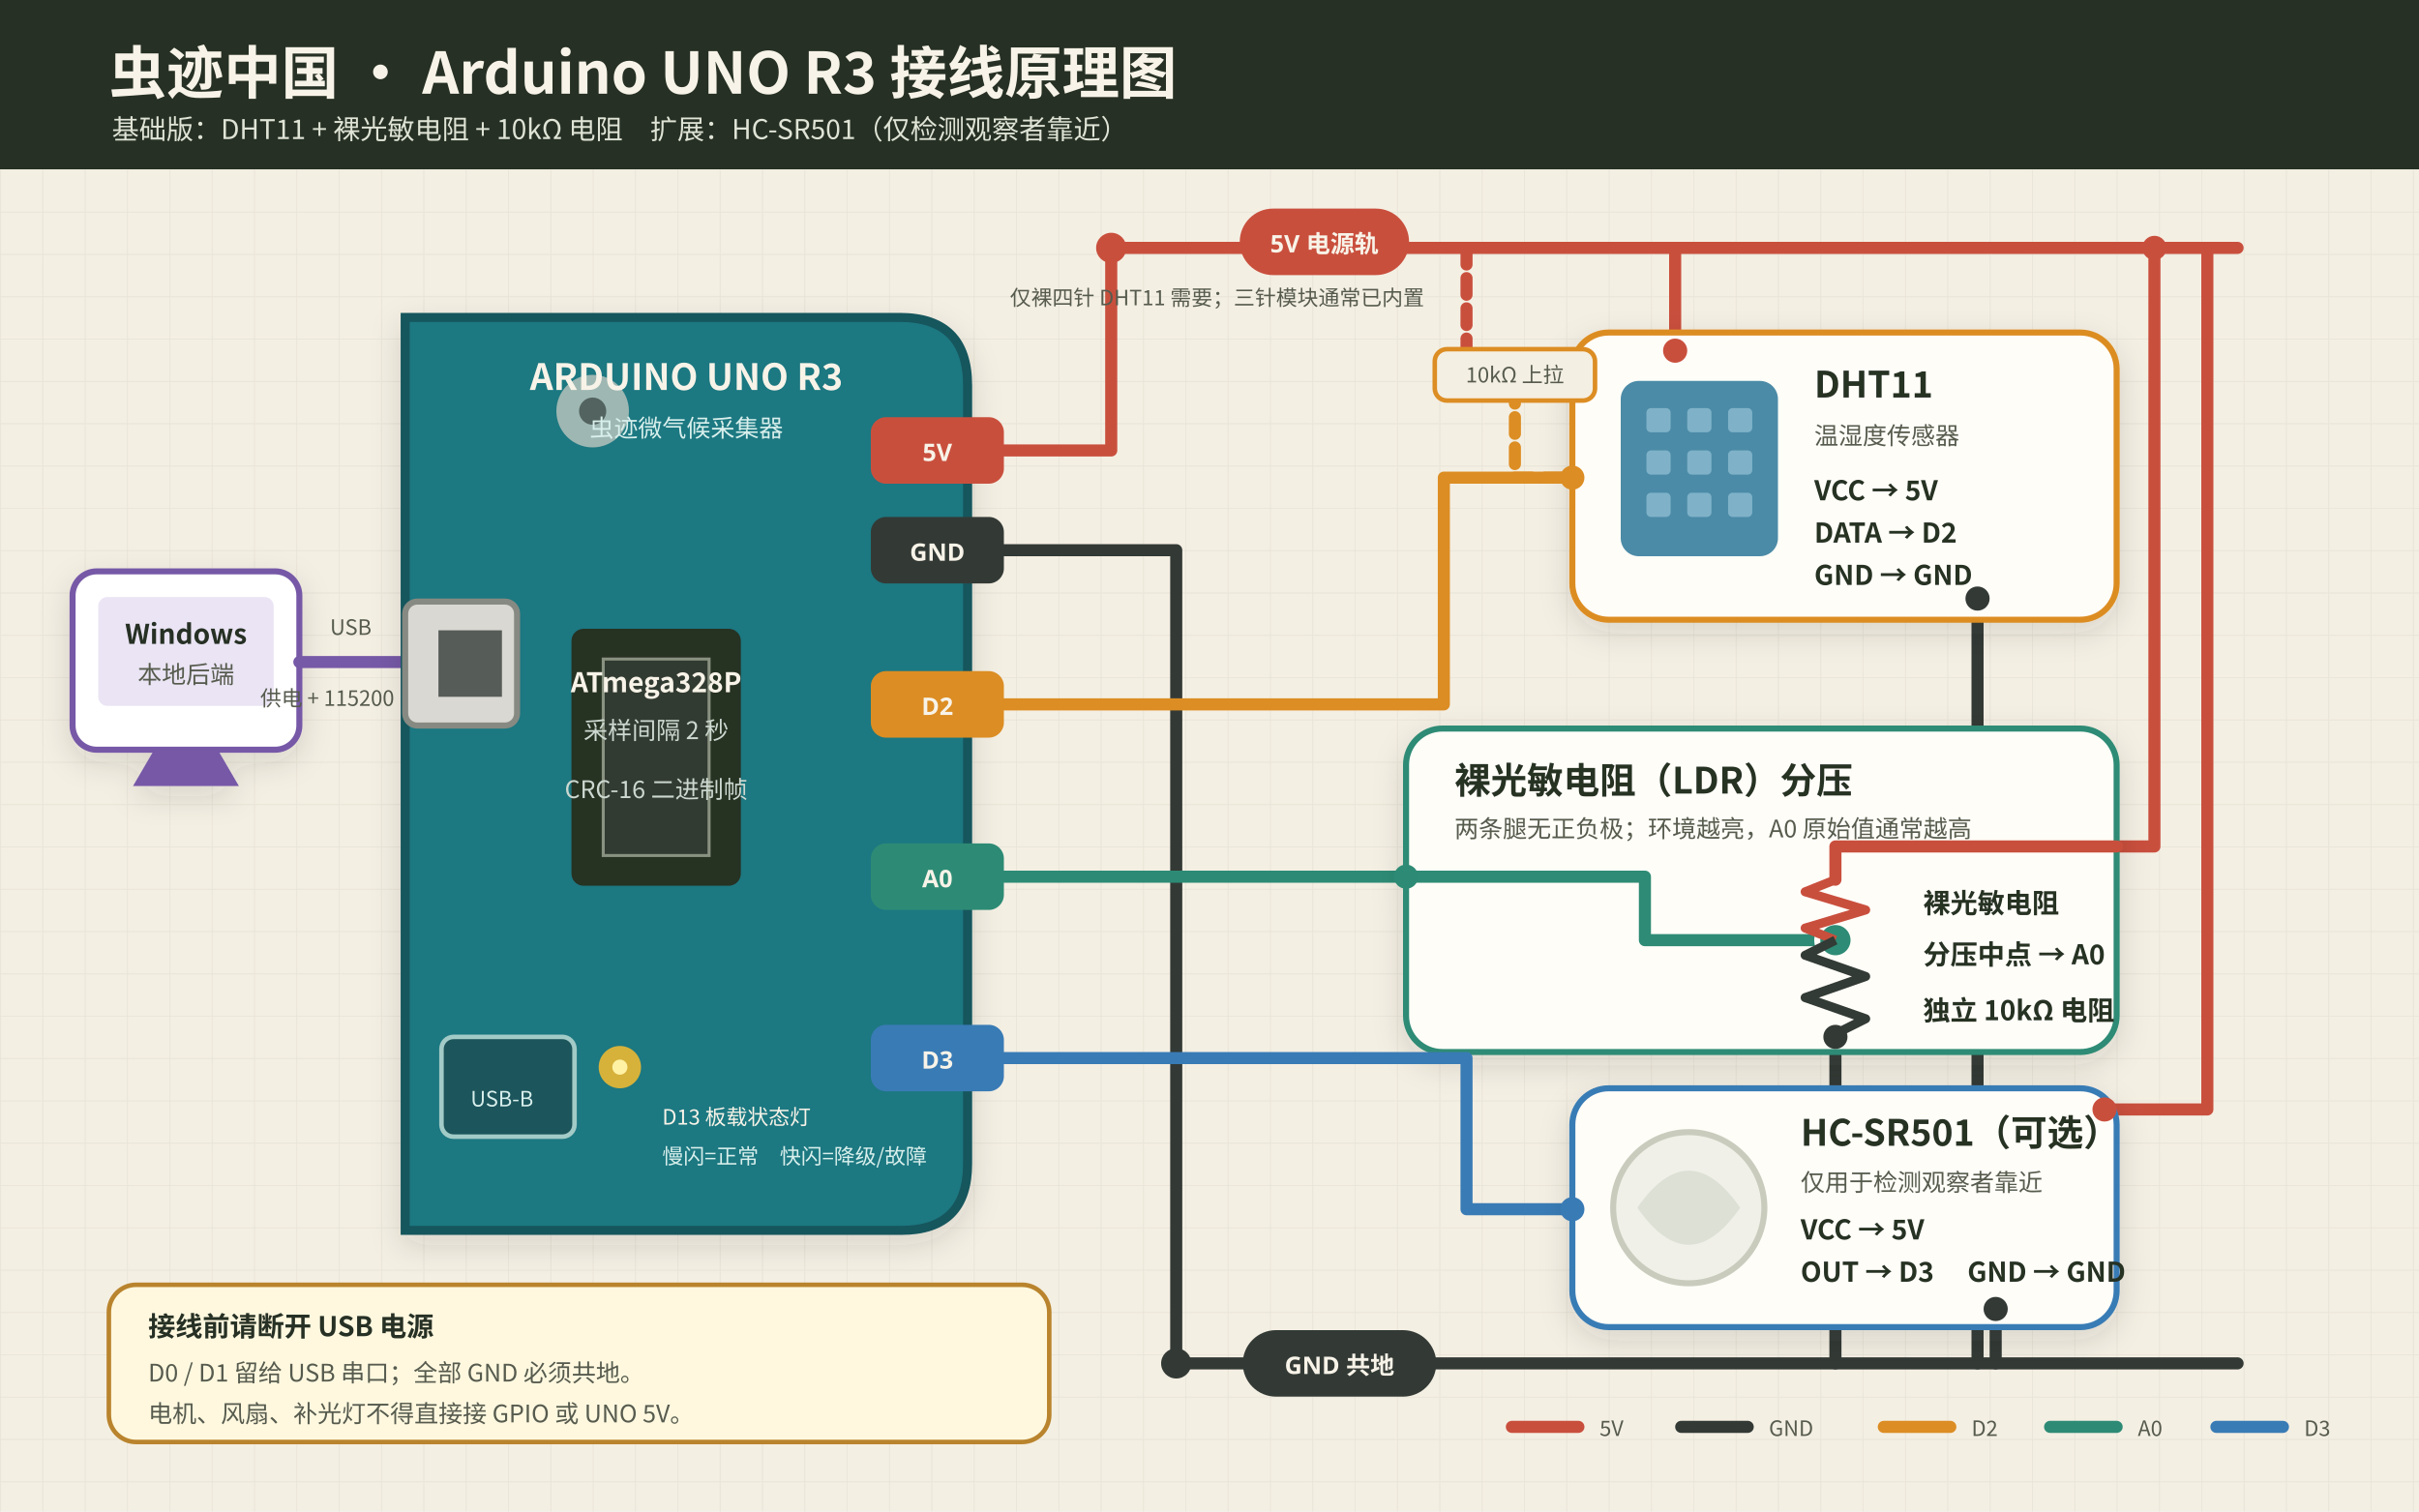
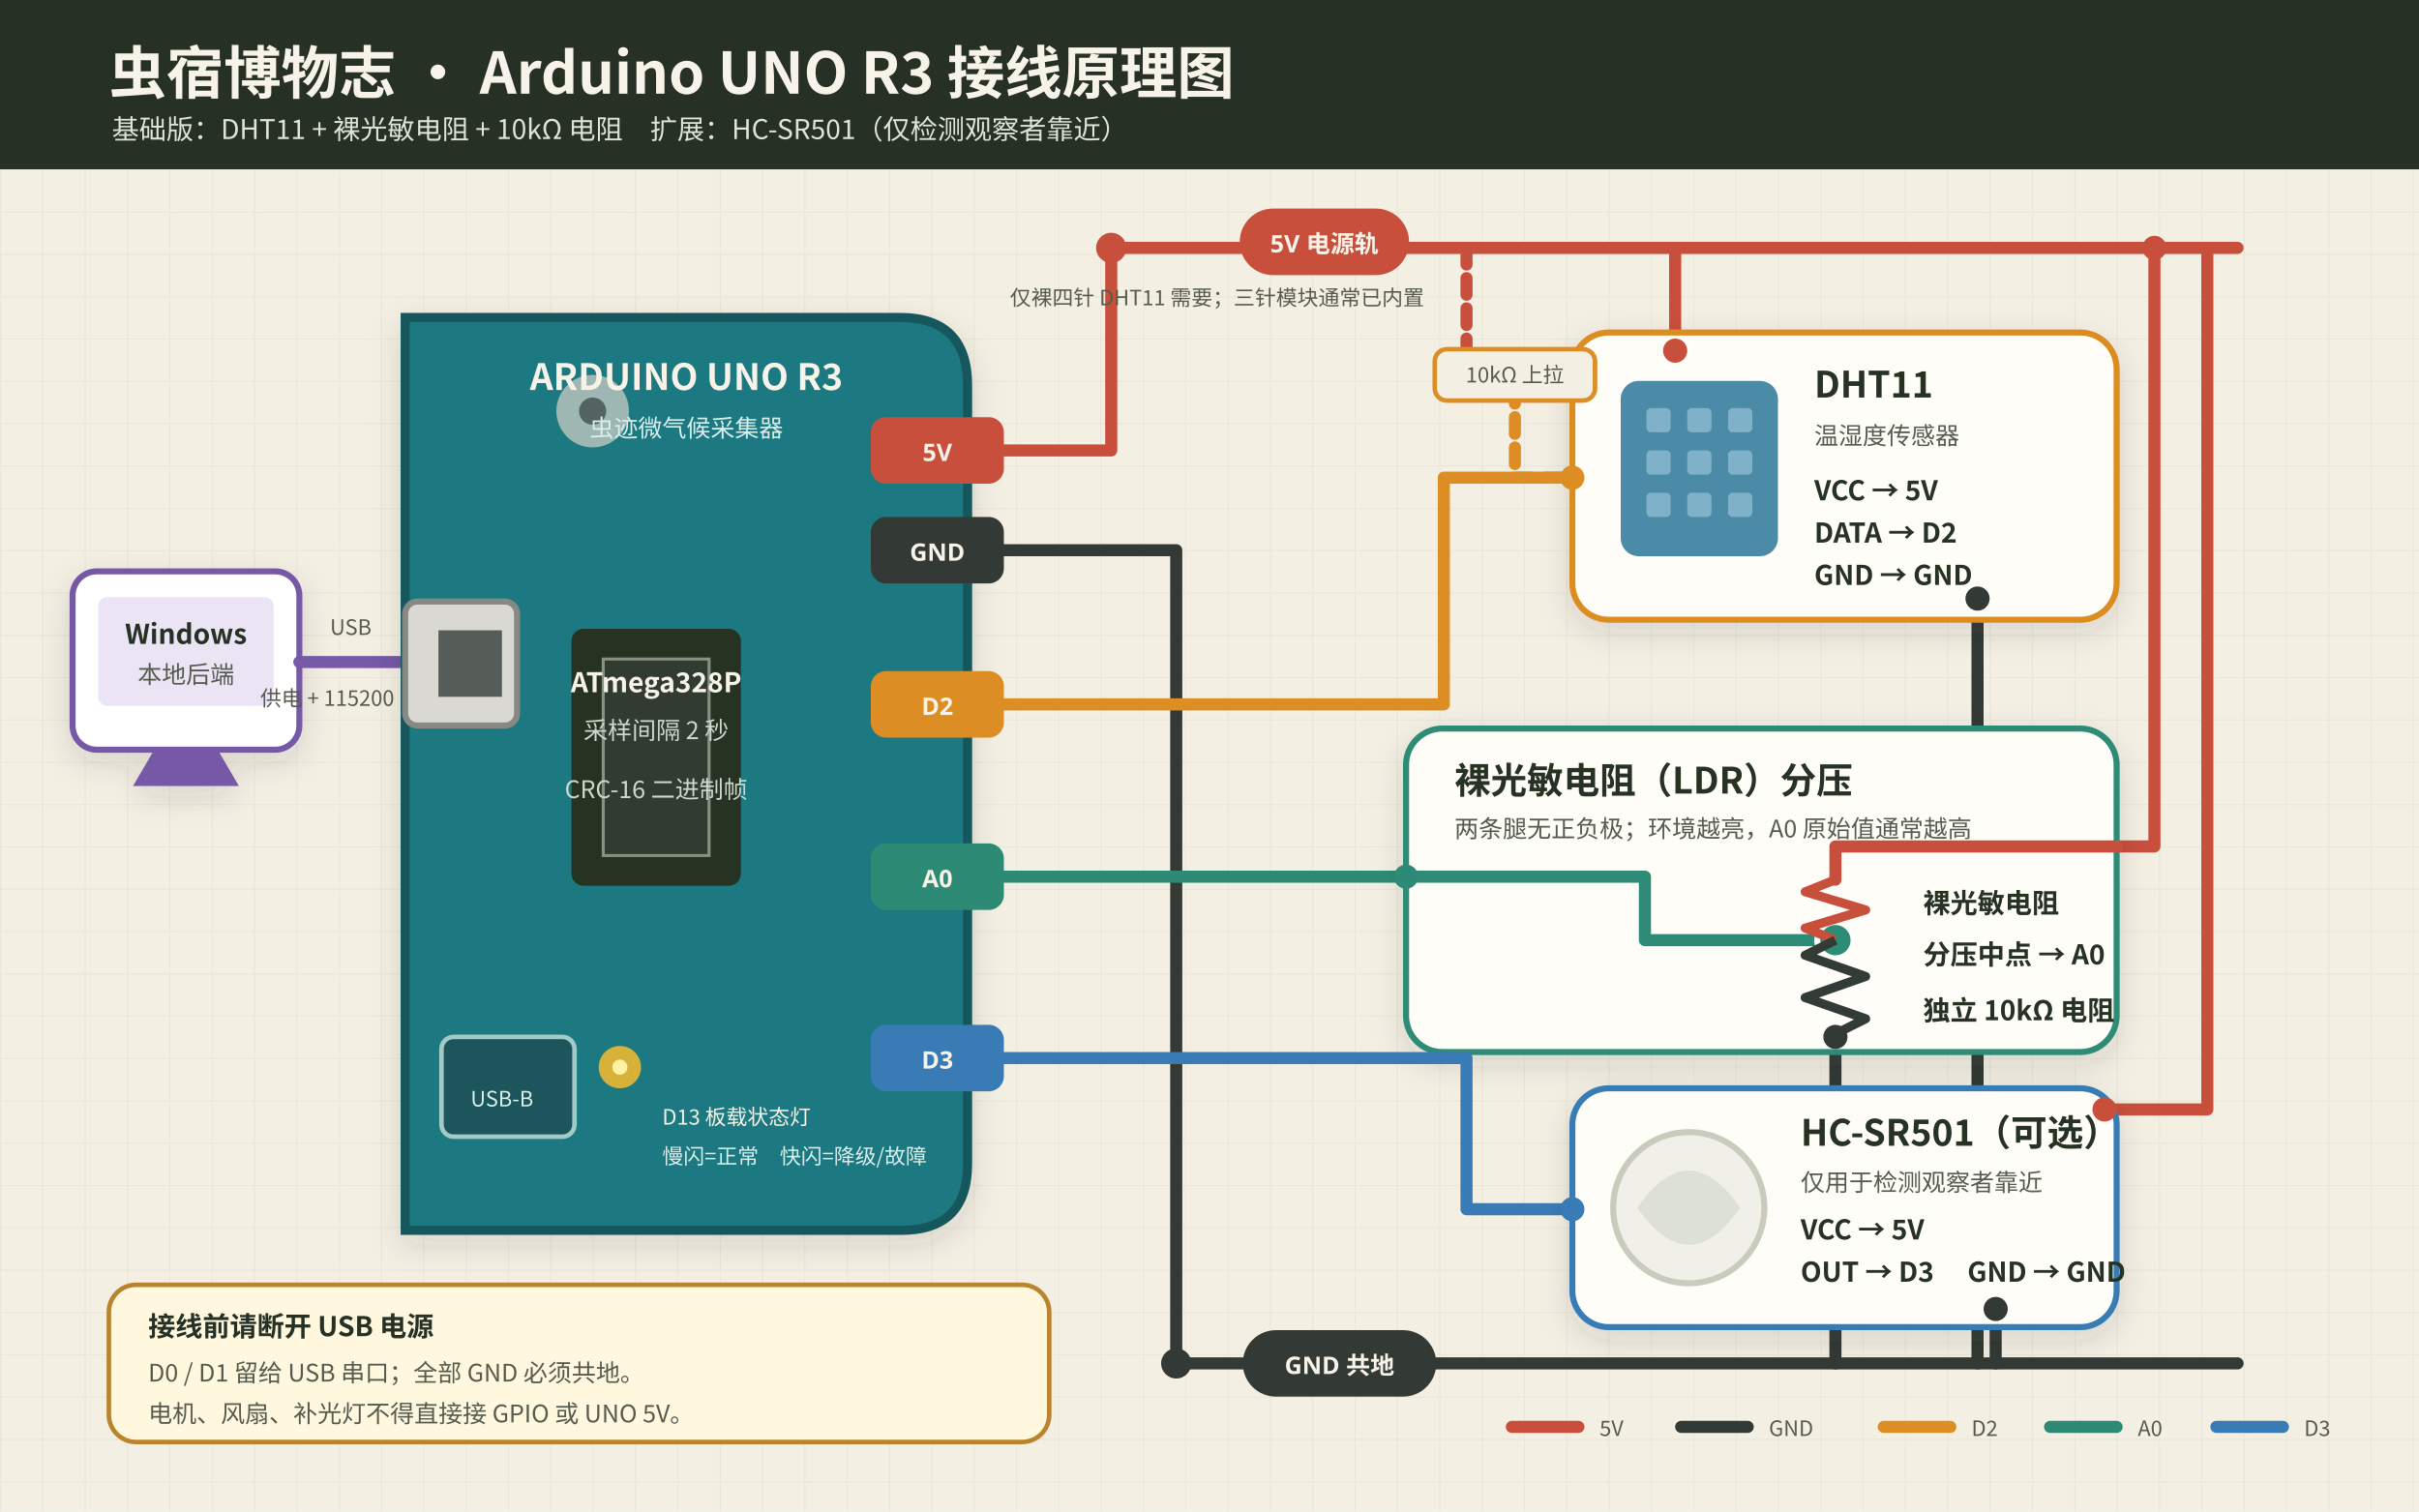
<svg xmlns="http://www.w3.org/2000/svg" width="1600" height="1000" viewBox="0 0 1600 1000" role="img" aria-labelledby="title desc">
  <defs>
    <style>
      .title { font: 700 38px "Microsoft YaHei", "Noto Sans CJK SC", sans-serif; fill: #263024; }
      .subtitle { font: 18px "Microsoft YaHei", "Noto Sans CJK SC", sans-serif; fill: #6b6f5e; }
      .section { font: 700 24px "Microsoft YaHei", "Noto Sans CJK SC", sans-serif; fill: #263024; }
      .label { font: 700 18px "Microsoft YaHei", "Noto Sans CJK SC", sans-serif; fill: #263024; }
      .small { font: 16px "Microsoft YaHei", "Noto Sans CJK SC", sans-serif; fill: #565b4e; }
      .tiny { font: 14px "Microsoft YaHei", "Noto Sans CJK SC", sans-serif; fill: #565b4e; }
      .pin { font: 700 16px Consolas, "Microsoft YaHei", sans-serif; fill: #f8f3e8; }
      .wire { fill: none; stroke-width: 8; stroke-linecap: round; stroke-linejoin: round; }
      .power { stroke: #c94f3d; }
      .ground { stroke: #333a36; }
      .d2 { stroke: #dc8d23; }
      .a0 { stroke: #2d8b75; }
      .d3 { stroke: #397bb5; }
      .usb { stroke: #7659a7; }
      .dash { stroke-dasharray: 11 9; }
    </style>
    <filter id="shadow" x="-20%" y="-20%" width="140%" height="140%">
      <feDropShadow dx="0" dy="7" stdDeviation="10" flood-color="#263024" flood-opacity="0.14" />
    </filter>
    <pattern id="grid" width="28" height="28" patternUnits="userSpaceOnUse">
      <path d="M 28 0 L 0 0 0 28" fill="none" stroke="#d8d4c7" stroke-width="1" opacity="0.45" />
    </pattern>
  </defs>
  <rect width="1600" height="1000" fill="#f4efe3" />
  <rect width="1600" height="1000" fill="url(#grid)" />
  <rect x="0" y="0" width="1600" height="112" fill="#263024" />
-   <text x="72" y="62" class="title" style="fill:#f8f3e8">虫迹中国 · Arduino UNO R3 接线原理图</text>
+   <text x="72" y="62" class="title" style="fill:#f8f3e8">虫宿博物志 · Arduino UNO R3 接线原理图</text>
  <text x="74" y="92" class="subtitle" style="fill:#dfe4d6">基础版：DHT11 + 裸光敏电阻 + 10kΩ 电阻　扩展：HC-SR501（仅检测观察者靠近）</text>
  <path class="wire power" d="M 640 298 H 735 V 164 H 1480" />
  <circle cx="735" cy="164" r="10" fill="#c94f3d" />
  <rect x="820" y="138" width="112" height="44" rx="22" fill="#c94f3d" />
  <text x="876" y="167" class="pin" text-anchor="middle">5V 电源轨</text>
  <path class="wire ground" d="M 640 364 H 778 V 902 H 1480" />
  <circle cx="778" cy="902" r="10" fill="#333a36" />
  <rect x="822" y="880" width="128" height="44" rx="22" fill="#333a36" />
  <text x="886" y="909" class="pin" text-anchor="middle">GND 共地</text>
  <g filter="url(#shadow)">
    <rect x="48" y="378" width="150" height="118" rx="16" fill="#ffffff" stroke="#7659a7" stroke-width="4" />
    <rect x="65" y="395" width="116" height="72" rx="6" fill="#eae4f4" />
    <path d="M 102 496 H 144 L 158 520 H 88 Z" fill="#7659a7" />
  </g>
  <text x="123" y="426" class="label" text-anchor="middle">Windows</text>
  <text x="123" y="452" class="small" text-anchor="middle">本地后端</text>
  <path class="wire usb" d="M 198 438 H 268" />
  <text x="232" y="420" class="tiny" text-anchor="middle">USB</text>
  <text x="232" y="467" class="tiny" text-anchor="middle">供电 + 115200 串口</text>
  <g filter="url(#shadow)">
    <path d="M 268 210 H 595 Q 640 210 640 255 V 770 Q 640 814 596 814 H 268 Z" fill="#1f7881" stroke="#15565d" stroke-width="6" />
    <rect x="268" y="398" width="74" height="82" rx="8" fill="#d9d8d2" stroke="#878a82" stroke-width="4" />
    <rect x="290" y="417" width="42" height="44" fill="#565b59" />
    <rect x="378" y="416" width="112" height="170" rx="8" fill="#263024" />
    <path d="M 399 436 h70 v130 h-70 z" fill="#303b33" stroke="#899180" stroke-width="2" />
    <circle cx="392" cy="272" r="24" fill="#9eb7b2" />
    <circle cx="392" cy="272" r="9" fill="#52635e" />
    <rect x="292" y="686" width="88" height="66" rx="8" fill="#1d555b" stroke="#a2cbc7" stroke-width="3" />
    <circle cx="410" cy="706" r="14" fill="#d6b23a" />
    <circle cx="410" cy="706" r="5" fill="#fff2a5" />
  </g>
  <text x="454" y="258" class="section" style="fill:#f8f3e8" text-anchor="middle">ARDUINO UNO R3</text>
  <text x="454" y="289" class="small" style="fill:#d8efec" text-anchor="middle">虫迹微气候采集器</text>
  <text x="434" y="458" class="label" style="fill:#f8f3e8" text-anchor="middle">ATmega328P</text>
  <text x="434" y="489" class="small" style="fill:#ccd8d0" text-anchor="middle">采样间隔 2 秒</text>
  <text x="434" y="528" class="small" style="fill:#ccd8d0" text-anchor="middle">CRC-16 二进制帧</text>
  <text x="332" y="732" class="tiny" style="fill:#d8efec" text-anchor="middle">USB-B</text>
  <text x="438" y="744" class="tiny" style="fill:#f8f3e8">D13 板载状态灯</text>
  <text x="438" y="770" class="tiny" style="fill:#d8efec">慢闪=正常　快闪=降级/故障</text>
  <g>
    <rect x="576" y="276" width="88" height="44" rx="10" fill="#c94f3d" />
    <text x="620" y="305" class="pin" text-anchor="middle">5V</text>
    <rect x="576" y="342" width="88" height="44" rx="10" fill="#333a36" />
    <text x="620" y="371" class="pin" text-anchor="middle">GND</text>
    <rect x="576" y="444" width="88" height="44" rx="10" fill="#dc8d23" />
    <text x="620" y="473" class="pin" text-anchor="middle">D2</text>
    <rect x="576" y="558" width="88" height="44" rx="10" fill="#2d8b75" />
    <text x="620" y="587" class="pin" text-anchor="middle">A0</text>
    <rect x="576" y="678" width="88" height="44" rx="10" fill="#397bb5" />
    <text x="620" y="707" class="pin" text-anchor="middle">D3</text>
  </g>
  <path class="wire power" d="M 1108 164 V 232" />
  <path class="wire ground" d="M 1308 396 V 902" />
  <path class="wire d2" d="M 664 466 H 955 V 316 H 1040" />
  <g filter="url(#shadow)">
    <rect x="1040" y="220" width="360" height="190" rx="24" fill="#fffdf8" stroke="#dc8d23" stroke-width="4" />
    <rect x="1072" y="252" width="104" height="116" rx="12" fill="#4b8ba7" />
    <g fill="#7fb2c8">
      <rect x="1089" y="270" width="16" height="16" rx="3" />
      <rect x="1116" y="270" width="16" height="16" rx="3" />
      <rect x="1143" y="270" width="16" height="16" rx="3" />
      <rect x="1089" y="298" width="16" height="16" rx="3" />
      <rect x="1116" y="298" width="16" height="16" rx="3" />
      <rect x="1143" y="298" width="16" height="16" rx="3" />
      <rect x="1089" y="326" width="16" height="16" rx="3" />
      <rect x="1116" y="326" width="16" height="16" rx="3" />
      <rect x="1143" y="326" width="16" height="16" rx="3" />
    </g>
    <text x="1200" y="263" class="section">DHT11</text>
    <text x="1200" y="294" class="small">温湿度传感器</text>
    <text x="1200" y="331" class="label" fill="#c94f3d">VCC → 5V</text>
    <text x="1200" y="359" class="label" fill="#dc8d23">DATA → D2</text>
    <text x="1200" y="387" class="label" fill="#333a36">GND → GND</text>
  </g>
  <circle cx="1108" cy="232" r="8" fill="#c94f3d" />
  <circle cx="1040" cy="316" r="8" fill="#dc8d23" />
  <circle cx="1308" cy="396" r="8" fill="#333a36" />
  <path class="wire power dash" stroke-width="5" d="M 970 164 V 256 H 1002" />
  <path class="wire d2 dash" stroke-width="5" d="M 1002 256 V 316 H 1040" />
  <rect x="949" y="231" width="106" height="34" rx="8" fill="#f4efe3" stroke="#dc8d23" stroke-width="3" />
  <text x="1002" y="253" class="tiny" text-anchor="middle">10kΩ 上拉</text>
  <text x="942" y="202" class="tiny" text-anchor="end">仅裸四针 DHT11 需要；三针模块通常已内置</text>
  <path class="wire power" d="M 1425 164 V 560 H 1400" />
  <path class="wire a0" d="M 664 580 H 930" />
  <path class="wire ground" d="M 1214 686 V 902" />
  <g filter="url(#shadow)">
    <rect x="930" y="482" width="470" height="214" rx="24" fill="#fffdf8" stroke="#2d8b75" stroke-width="4" />
    <text x="962" y="525" class="section">裸光敏电阻（LDR）分压</text>
    <text x="962" y="554" class="small">两条腿无正负极；环境越亮，A0 原始值通常越高</text>
    <path class="wire power" d="M 1400 560 H 1214 V 582" />
    <path class="wire a0" d="M 930 580 H 1088 V 622 H 1214" />
    <circle cx="1214" cy="622" r="12" fill="#2d8b75" stroke="#fffdf8" stroke-width="4" />
    <path d="M 1214 582 l-20 8 40 12-40 12 20 8" fill="none" stroke="#c94f3d" stroke-width="6" stroke-linejoin="round" />
    <path d="M 1214 622 l-20 10 40 14-40 14 40 14-20 10" fill="none" stroke="#333a36" stroke-width="6" stroke-linejoin="round" />
    <path d="M 1214 684 V 686" class="wire ground" />
    <text x="1272" y="604" class="label">裸光敏电阻</text>
    <text x="1272" y="638" class="label">分压中点 → A0</text>
    <text x="1272" y="675" class="label">独立 10kΩ 电阻</text>
  </g>
  <circle cx="1425" cy="164" r="8" fill="#c94f3d" />
  <circle cx="1214" cy="686" r="8" fill="#333a36" />
  <circle cx="930" cy="580" r="8" fill="#2d8b75" />
  <path class="wire power" d="M 1460 164 V 734 H 1392" />
  <path class="wire ground" d="M 1320 866 V 902" />
  <path class="wire d3" d="M 664 700 H 970 V 800 H 1040" />
  <g filter="url(#shadow)">
    <rect x="1040" y="720" width="360" height="158" rx="24" fill="#fffdf8" stroke="#397bb5" stroke-width="4" />
    <circle cx="1117" cy="799" r="50" fill="#f0f0e8" stroke="#c9ccbd" stroke-width="4" />
    <path d="M1083 799 Q1117 750 1151 799 Q1117 848 1083 799Z" fill="#dce0d5" />
    <text x="1191" y="758" class="section">HC-SR501（可选）</text>
    <text x="1191" y="788" class="small">仅用于检测观察者靠近</text>
    <text x="1191" y="820" class="label" fill="#c94f3d">VCC → 5V</text>
    <text x="1191" y="848" class="label" fill="#397bb5">OUT → D3　 GND → GND</text>
  </g>
  <circle cx="1392" cy="734" r="8" fill="#c94f3d" />
  <circle cx="1040" cy="800" r="8" fill="#397bb5" />
  <circle cx="1320" cy="866" r="8" fill="#333a36" />
  <rect x="72" y="850" width="622" height="104" rx="18" fill="#fff8df" stroke="#b9842d" stroke-width="3" />
  <text x="98" y="884" class="label" fill="#8a5c16">接线前请断开 USB 电源</text>
  <text x="98" y="914" class="small">D0 / D1 留给 USB 串口；全部 GND 必须共地。</text>
  <text x="98" y="941" class="small">电机、风扇、补光灯不得直接接 GPIO 或 UNO 5V。</text>
  <g transform="translate(1000 944)">
    <line x1="0" y1="0" x2="44" y2="0" class="wire power" />
    <text x="58" y="6" class="tiny">5V</text>
    <line x1="112" y1="0" x2="156" y2="0" class="wire ground" />
    <text x="170" y="6" class="tiny">GND</text>
    <line x1="246" y1="0" x2="290" y2="0" class="wire d2" />
    <text x="304" y="6" class="tiny">D2</text>
    <line x1="356" y1="0" x2="400" y2="0" class="wire a0" />
    <text x="414" y="6" class="tiny">A0</text>
    <line x1="466" y1="0" x2="510" y2="0" class="wire d3" />
    <text x="524" y="6" class="tiny">D3</text>
  </g>
</svg>
